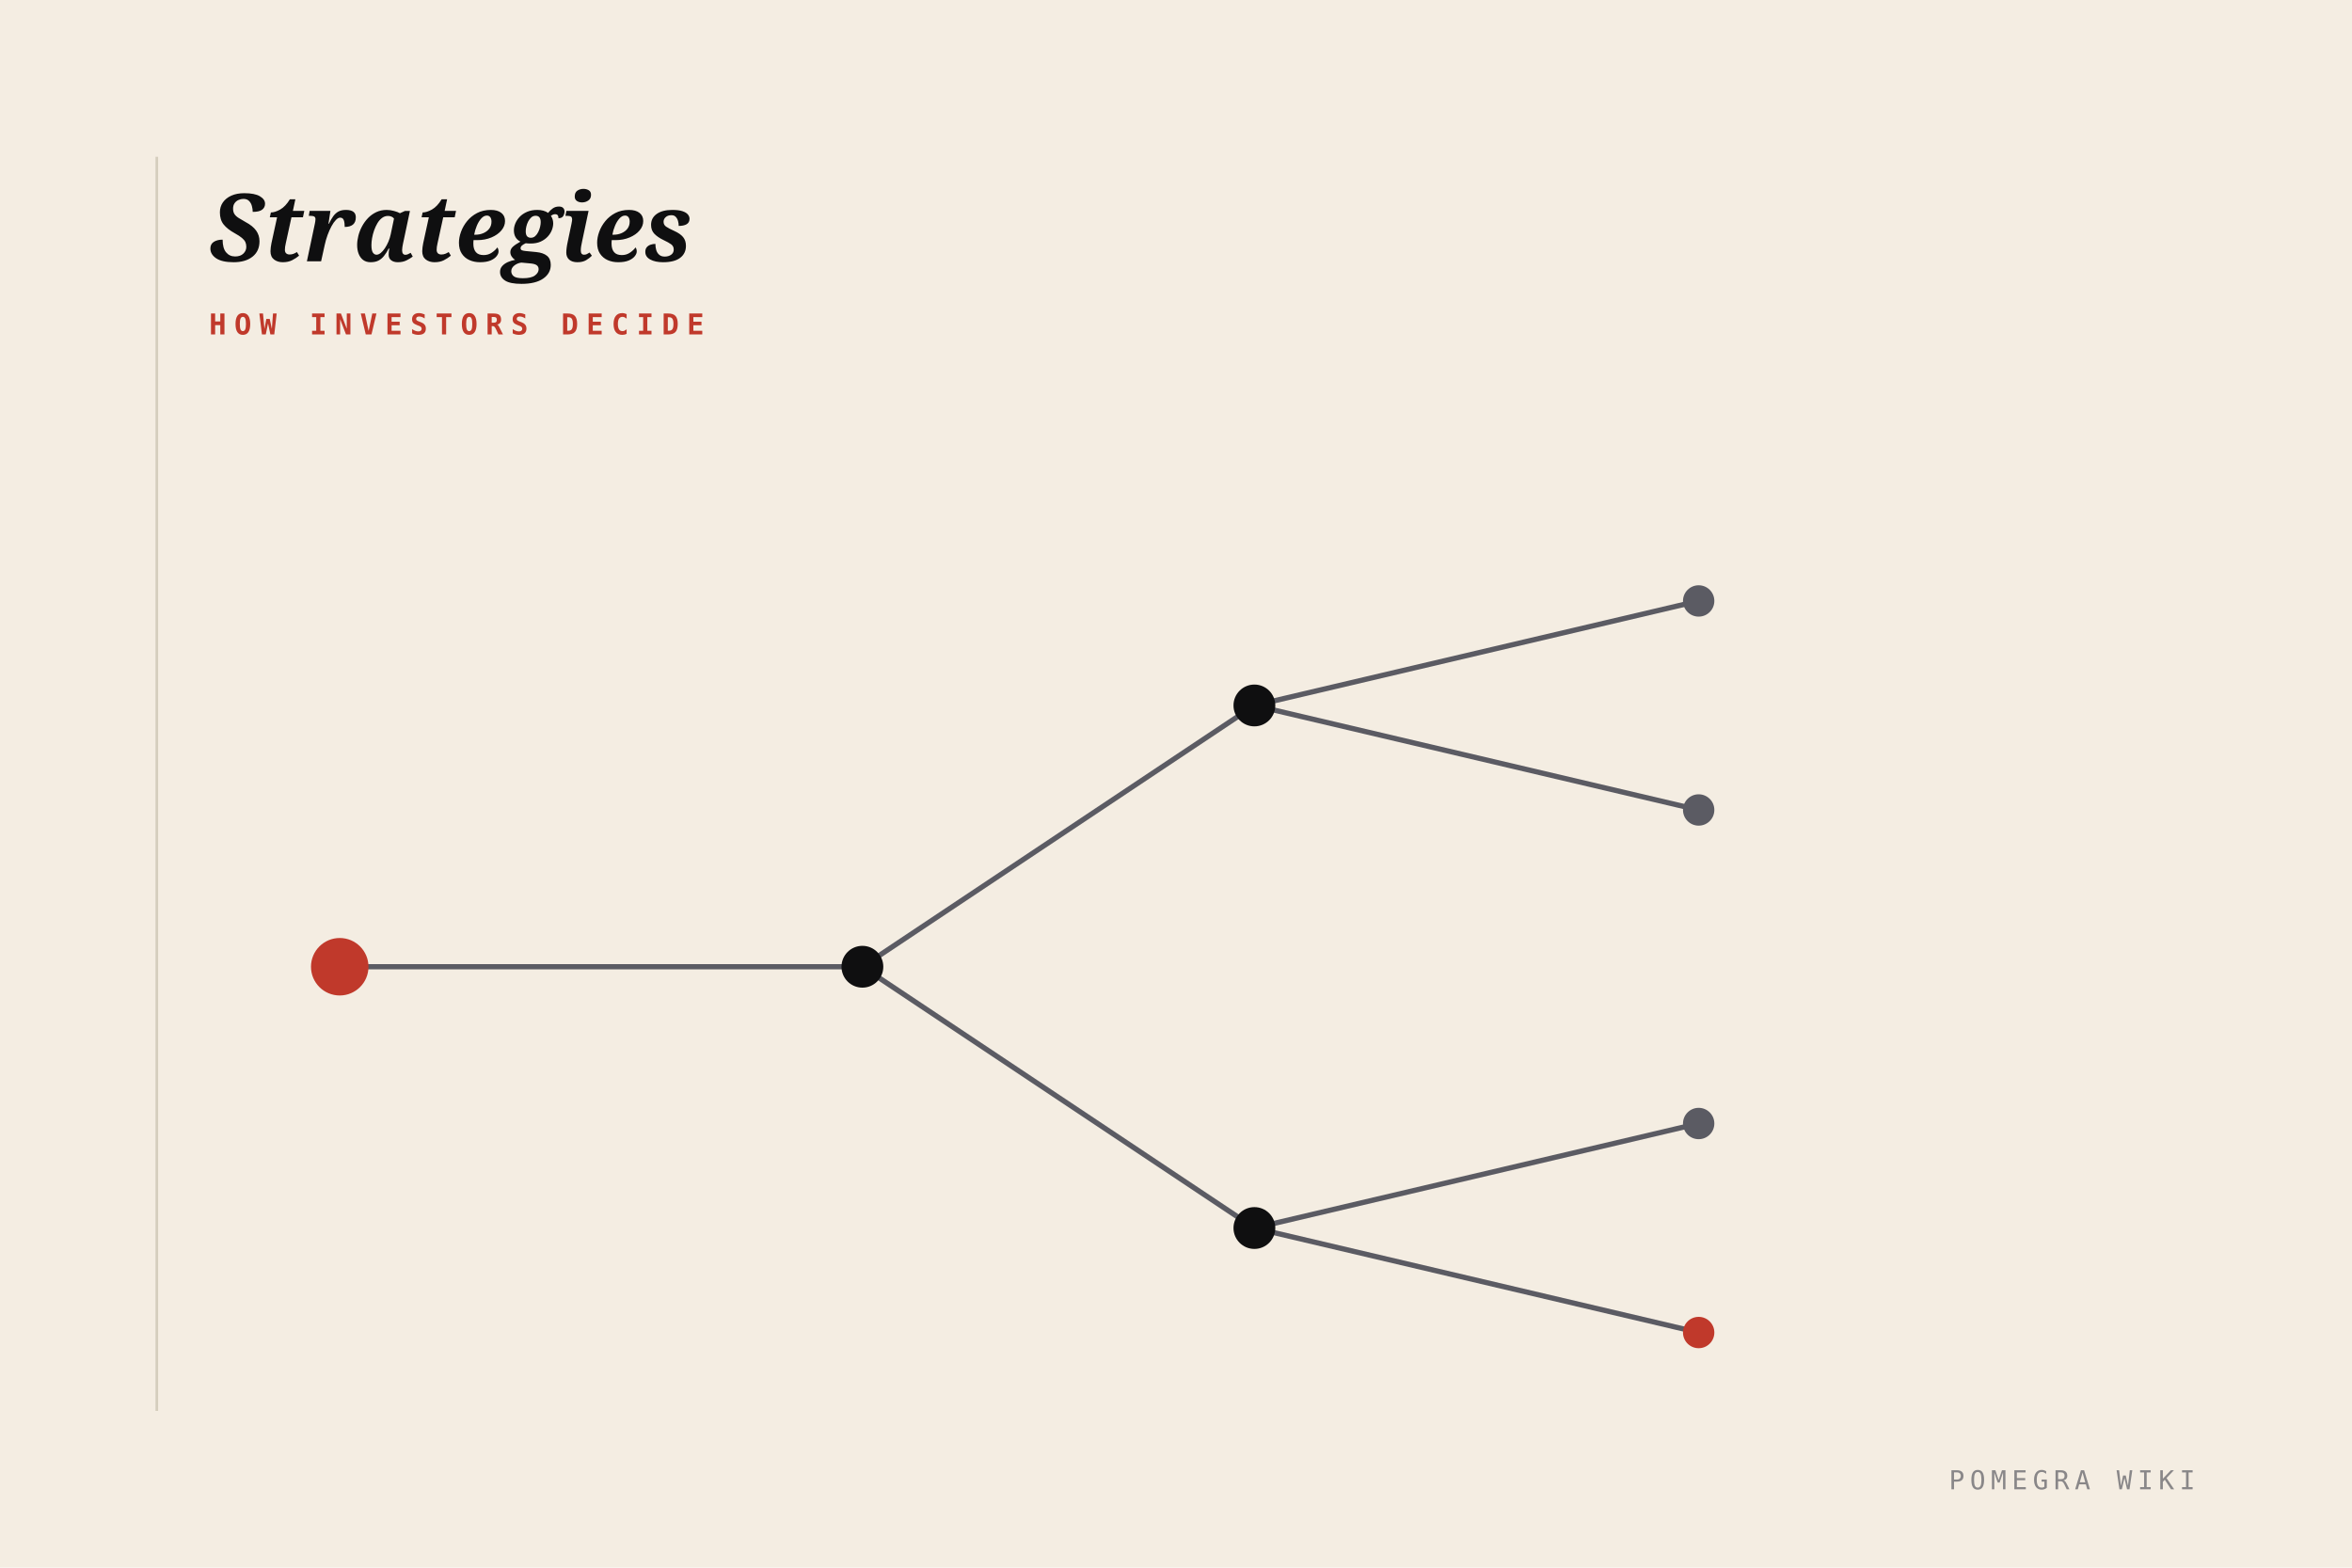
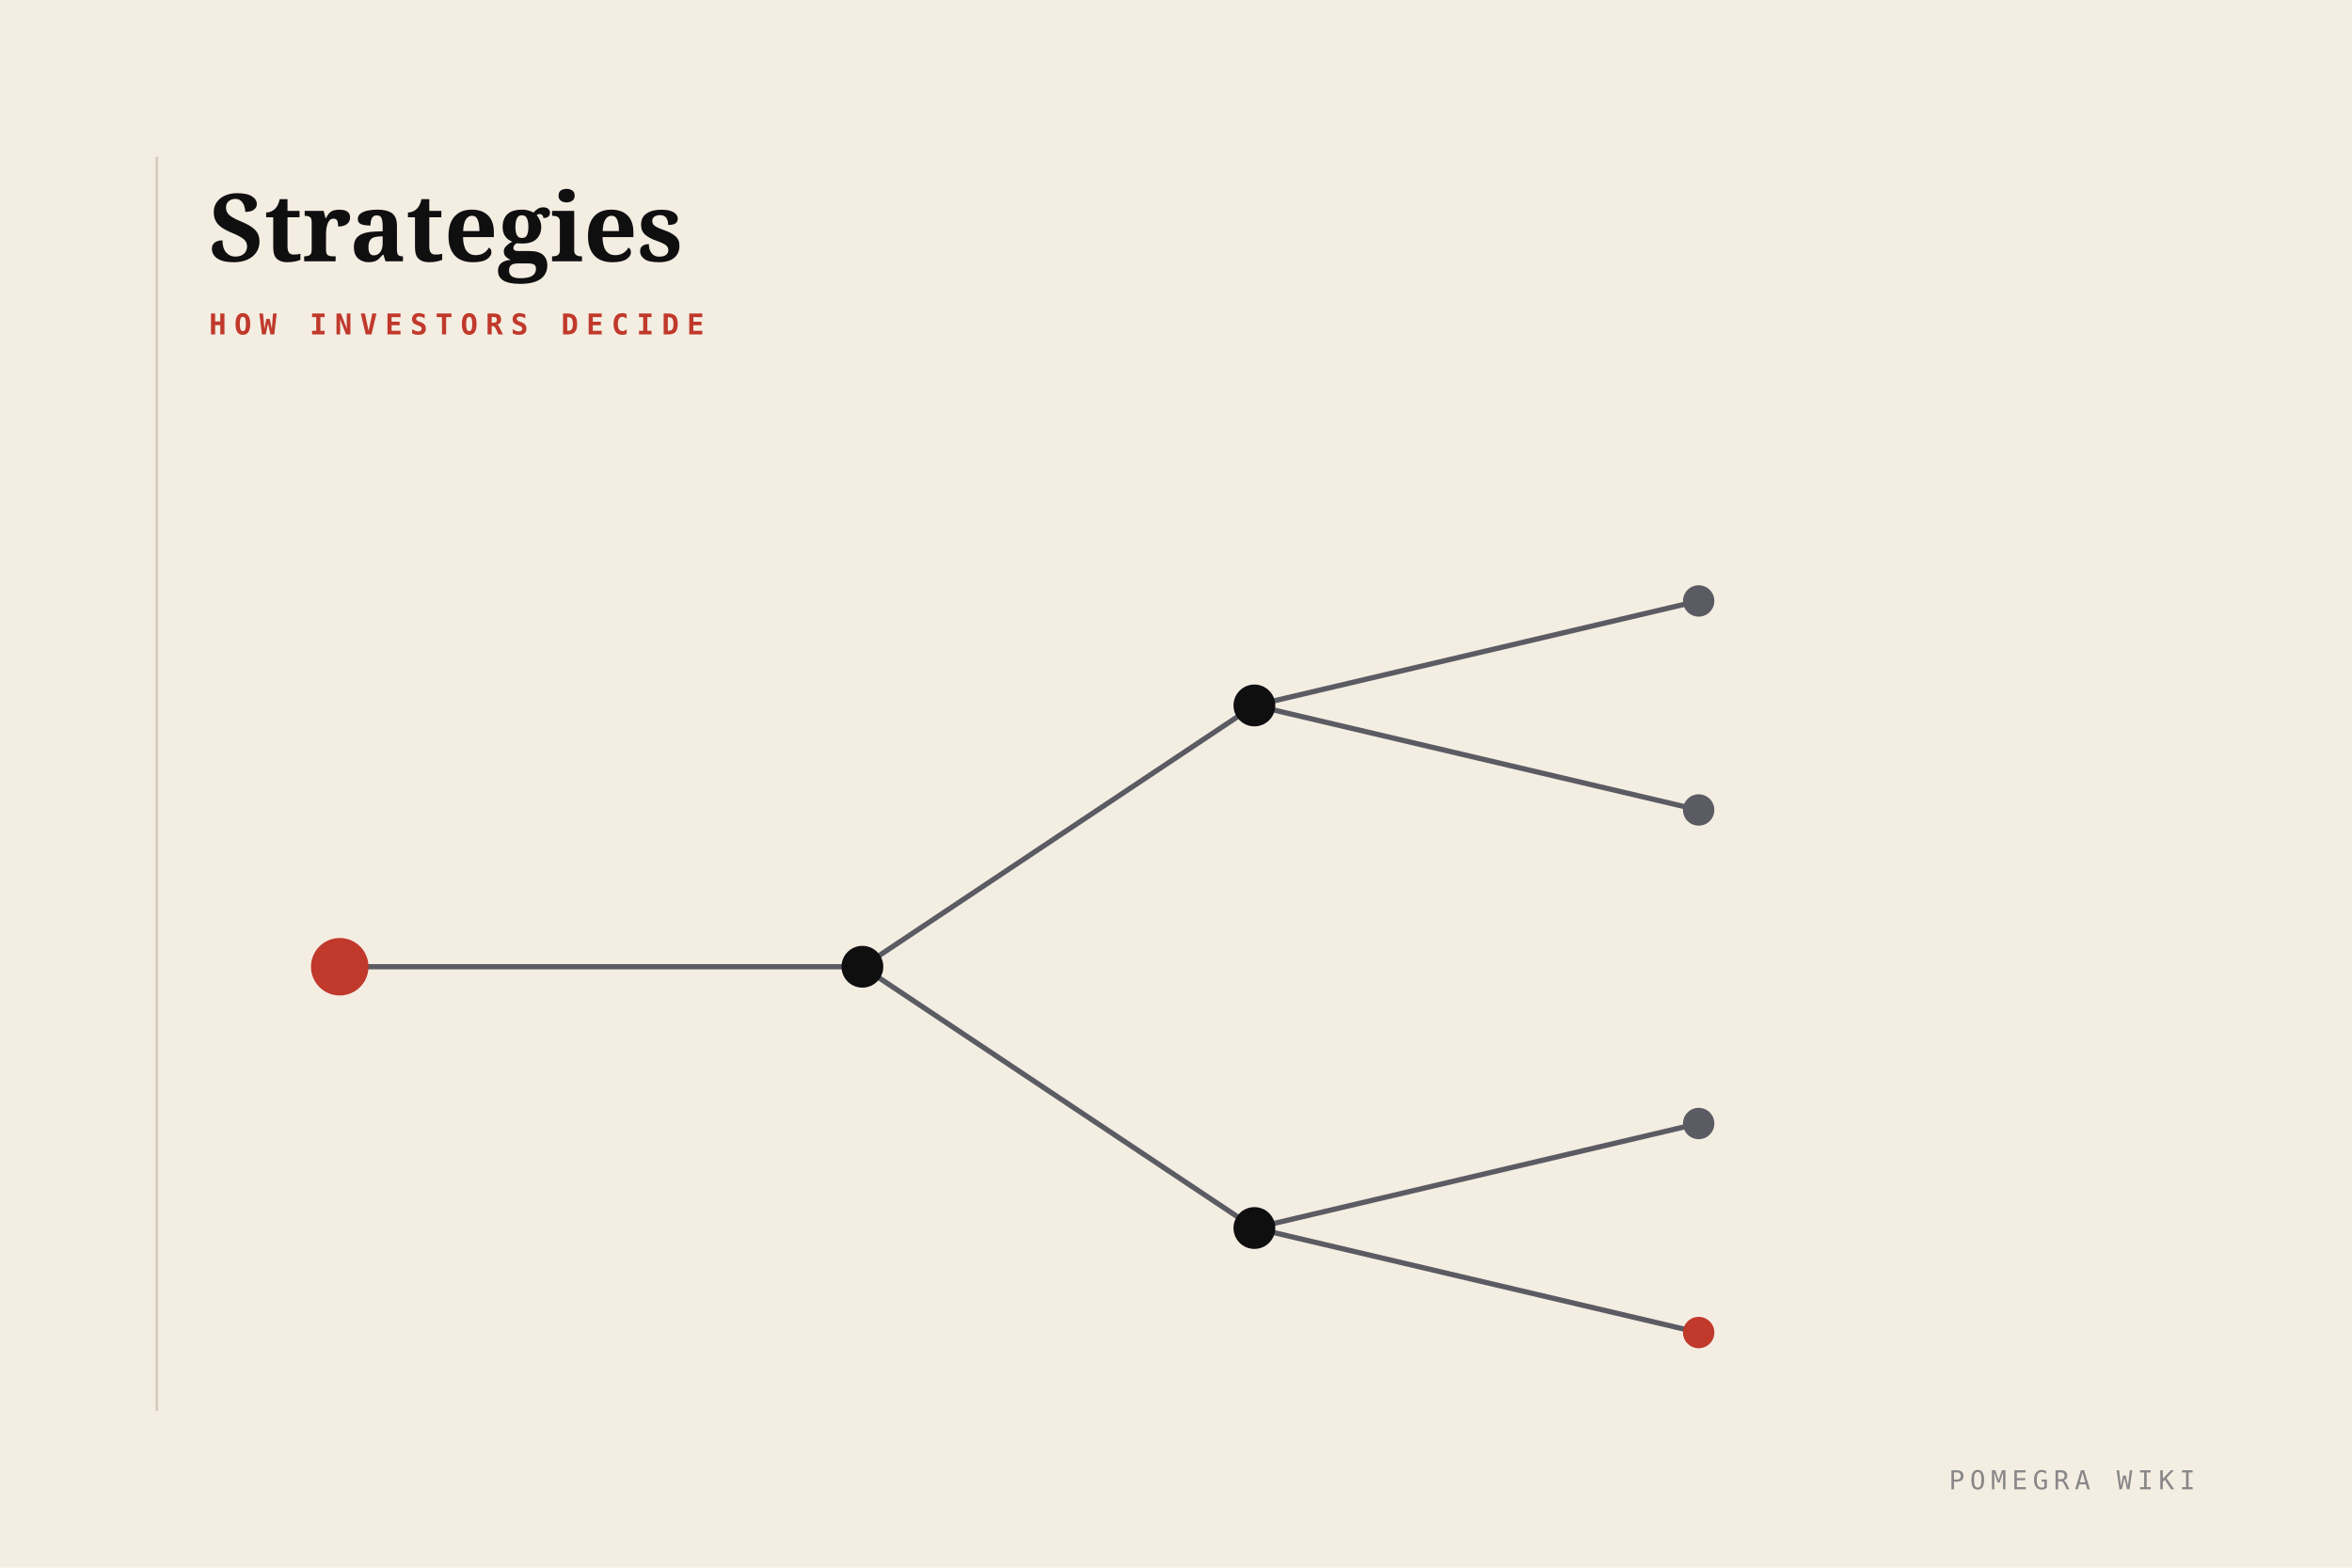
<svg xmlns="http://www.w3.org/2000/svg" viewBox="0 0 900 600" preserveAspectRatio="xMidYMid slice" role="img" aria-label="Strategies">
  <rect width="900" height="600" fill="#f4ede2" />
  <line x1="60" y1="60" x2="60" y2="540" stroke="#d4cdbd" stroke-width="1" />
-   <text x="80" y="100" font-family="'Fraunces',Georgia,serif" font-style="italic" font-size="36" fill="#0f0f10" font-weight="600">Strategies</text>
+   <text x="80" y="100" font-family="'Source Serif 4','Source Serif Pro',Georgia,serif" font-size="36" fill="#0f0f10" font-weight="600">Strategies</text>
  <text x="80" y="128" font-family="ui-monospace,SFMono-Regular,Menlo,monospace" font-size="11" fill="#c0392b" letter-spacing="3" font-weight="700">HOW INVESTORS DECIDE</text>
  <g transform="translate(130,210)" stroke="#5b5b63" stroke-width="2" fill="none">
    <line x1="0" y1="160" x2="200" y2="160" />
    <line x1="200" y1="160" x2="350" y2="60" />
    <line x1="200" y1="160" x2="350" y2="260" />
    <line x1="350" y1="60" x2="520" y2="20" />
    <line x1="350" y1="60" x2="520" y2="100" />
    <line x1="350" y1="260" x2="520" y2="220" />
    <line x1="350" y1="260" x2="520" y2="300" />
    <circle cx="0" cy="160" r="11" fill="#c0392b" stroke="none" />
    <circle cx="200" cy="160" r="8" fill="#0f0f10" stroke="none" />
    <circle cx="350" cy="60" r="8" fill="#0f0f10" stroke="none" />
    <circle cx="350" cy="260" r="8" fill="#0f0f10" stroke="none" />
    <circle cx="520" cy="20" r="6" fill="#5b5b63" stroke="none" />
    <circle cx="520" cy="100" r="6" fill="#5b5b63" stroke="none" />
    <circle cx="520" cy="220" r="6" fill="#5b5b63" stroke="none" />
    <circle cx="520" cy="300" r="6" fill="#c0392b" stroke="none" />
  </g>
  <text x="840" y="570" font-family="ui-monospace,monospace" font-size="10" fill="#5b5b63" letter-spacing="2" text-anchor="end" opacity="0.7">POMEGRA WIKI</text>
</svg>
